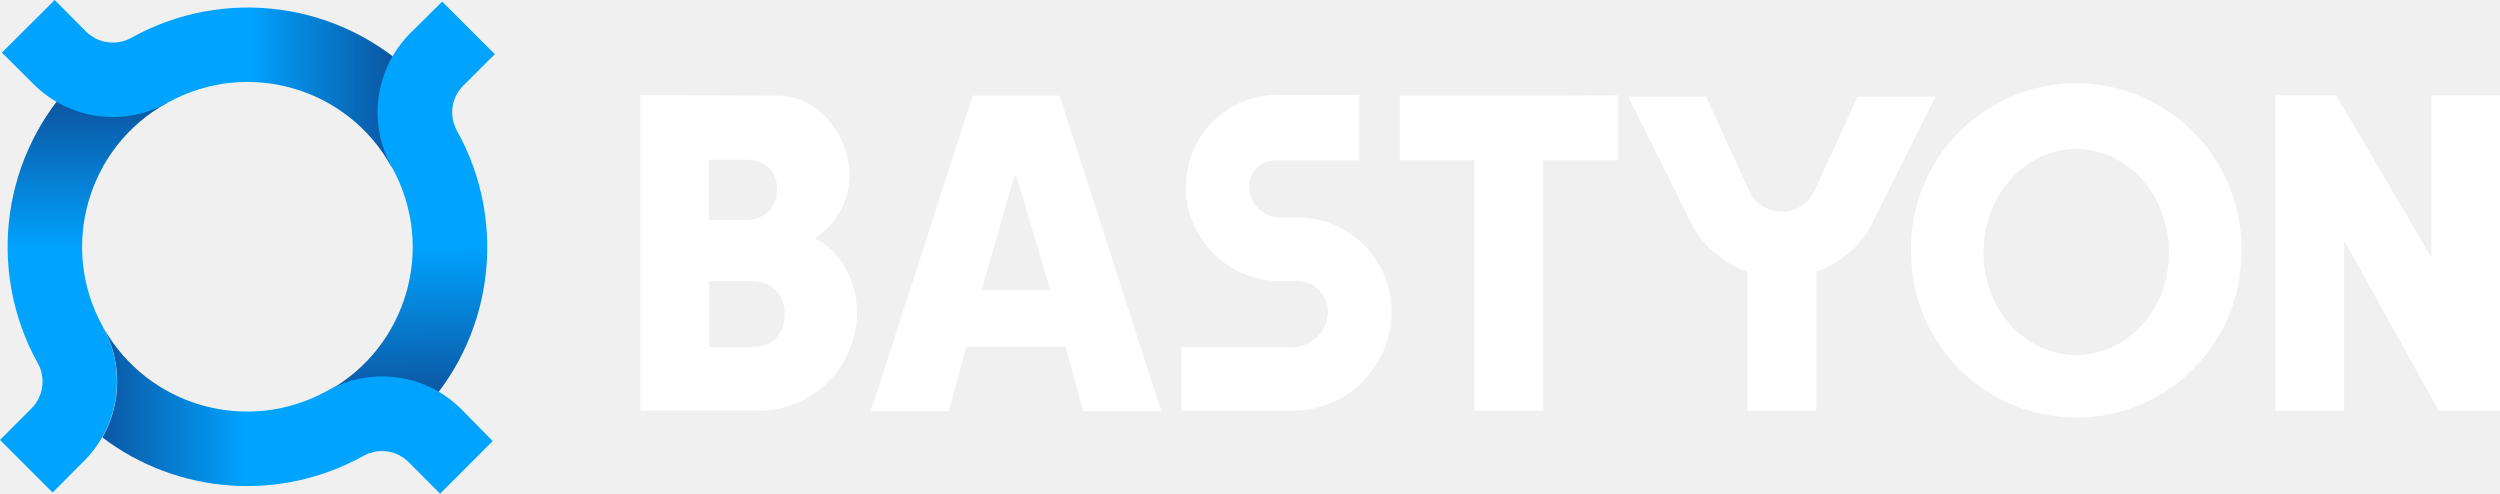
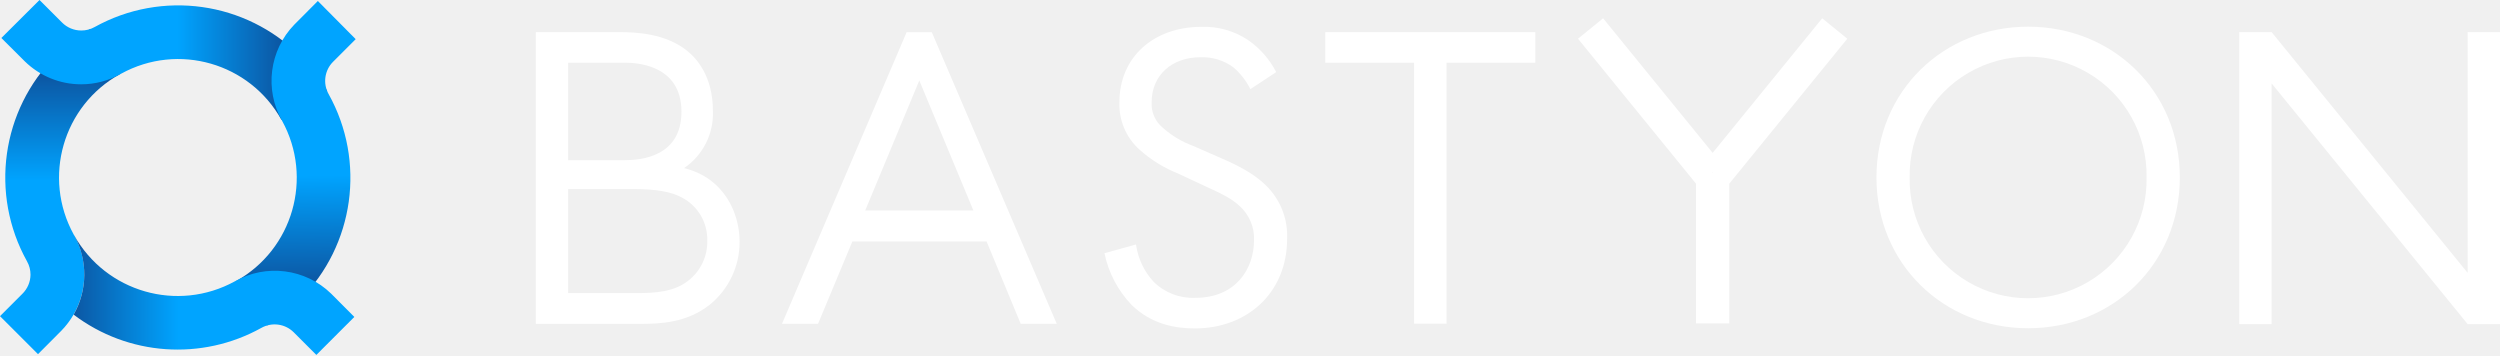
- <svg xmlns="http://www.w3.org/2000/svg" xmlns:xlink="http://www.w3.org/1999/xlink" id="Слой_1" data-name="Слой 1" viewBox="0 0 522.78 103.23">
+ <svg xmlns="http://www.w3.org/2000/svg" xmlns:xlink="http://www.w3.org/1999/xlink" id="Слой_1" data-name="Слой 1" viewBox="0 0 554.77 78.78">
  <defs>
    <style>.cls-1{fill:url(#Безымянный_градиент_7);}.cls-2{fill:url(#Безымянный_градиент_7-2);}.cls-3{fill:url(#Безымянный_градиент_7-3);}.cls-4{fill:url(#Безымянный_градиент_7-4);}.cls-5{fill:#fff;}</style>
-     <linearGradient id="Безымянный_градиент_7" x1="17.43" y1="52.62" x2="17.43" y2="0.59" gradientUnits="userSpaceOnUse">
+     <linearGradient id="Безымянный_градиент_7" x1="13.3" y1="40.16" x2="13.3" y2="0.45" gradientUnits="userSpaceOnUse">
      <stop offset="0" stop-color="#00a4ff" />
      <stop offset="1" stop-color="#142163" />
    </linearGradient>
-     <linearGradient id="Безымянный_градиент_7-2" x1="51.65" y1="17.43" x2="102.81" y2="17.43" xlink:href="#Безымянный_градиент_7" />
-     <linearGradient id="Безымянный_градиент_7-3" x1="86.11" y1="51.16" x2="86.89" y2="104.04" xlink:href="#Безымянный_градиент_7" />
-     <linearGradient id="Безымянный_градиент_7-4" x1="51.85" y1="85.83" x2="0.09" y2="85.83" xlink:href="#Безымянный_градиент_7" />
+     <linearGradient id="Безымянный_градиент_7-2" x1="39.42" y1="13.3" x2="78.46" y2="13.3" xlink:href="#Безымянный_градиент_7" />
+     <linearGradient id="Безымянный_градиент_7-3" x1="65.72" y1="39.05" x2="66.31" y2="79.41" xlink:href="#Безымянный_градиент_7" />
+     <linearGradient id="Безымянный_градиент_7-4" x1="39.57" y1="65.5" x2="0.07" y2="65.5" xlink:href="#Безымянный_градиент_7" />
  </defs>
-   <path class="cls-1" d="M21.57,68.43l-.15-.27h0A34.37,34.37,0,0,1,34.85,21.57l-8.72-13a42,42,0,0,0-9.9,7.66A50.08,50.08,0,0,0,7.9,75.94h0a7.84,7.84,0,0,1,1,3.87,7.85,7.85,0,0,1-2.3,5.57L0,92l11,11,6.81-6.84a23.56,23.56,0,0,0,3.55-4.71,23.49,23.49,0,0,0,.16-23.05Z" />
-   <path class="cls-2" d="M87.22,16.22A50.08,50.08,0,0,0,27.47,7.9h0a7.84,7.84,0,0,1-3.87,1A7.85,7.85,0,0,1,18,6.61L11.44,0,.39,11l6.84,6.81a23.4,23.4,0,0,0,16.38,6.65,23.37,23.37,0,0,0,11.65-3.09h0A34.37,34.37,0,0,1,81.84,34.85L95.14,26.5A45,45,0,0,0,87.22,16.22Z" />
-   <path class="cls-3" d="M87.24,87.11a50.08,50.08,0,0,0,8.33-59.75h0a7.88,7.88,0,0,1,1.29-9.43l6.61-6.6-11-11L85.61,7.12a23.49,23.49,0,0,0-3.57,28h0A34.37,34.37,0,0,1,68.61,81.74l9,12.91A40.1,40.1,0,0,0,87.24,87.11Z" />
-   <path class="cls-4" d="M96.28,85.37a23.49,23.49,0,0,0-28-3.57h0A34.51,34.51,0,0,1,21.57,68.43h0a23.49,23.49,0,0,1-.16,23.05A50.1,50.1,0,0,0,76,95.33h0a7.88,7.88,0,0,1,9.43,1.29l6.6,6.61,11-11Z" />
-   <path class="cls-5" d="M162.53,20c9.31,0,15.13,9.12,15.13,16.68a15.9,15.9,0,0,1-7.18,13.1V50c4.85,1.94,8.73,8.34,8.73,15.42a20.59,20.59,0,0,1-20.76,20.47H133.92v-66Zm-14.26,26H156c4,0,6.5-2.62,6.5-6.69,0-3.39-2.52-5.92-6.5-5.92h-7.76Zm0,26.58h8.83c4.27,0,7-2.23,7-7.18a6.51,6.51,0,0,0-6.69-6.6h-9.12Z" />
-   <path class="cls-5" d="M338.37,19.94V33.5H322.65V85.91H308.3V33.5H292.72V20h32.65" />
-   <path class="cls-5" d="M221.58,20l21.24,66h-16.3l-3.69-13.48H202.08l-3.69,13.48H182.1l21.31-66h18.17ZM205.28,60.6h14.36l-7.08-23.76h-.48Z" />
-   <path class="cls-5" d="M399.64,52.79a34.54,34.54,0,1,1,69.06,0,34.53,34.53,0,1,1-69.06,0Zm15.13,0c0,11.93,8.63,21.44,19.4,21.44s19.4-9.51,19.4-21.44-8.63-21.63-19.4-21.63S414.77,40.86,414.77,52.79Z" />
-   <polygon class="cls-5" points="508.42 19.95 508.42 53.81 488.54 19.95 475.8 19.95 475.83 85.91 490.19 85.91 490.19 50.31 509.98 85.91 522.78 85.91 522.78 19.95 508.42 19.95" />
-   <path class="cls-5" d="M271.28,45.47h-3.67a6.37,6.37,0,0,1-6.36-6.36,5.34,5.34,0,0,1,5.5-5.58l1.1-.27c2.12,0,8.43-13.32,0-13.32l-.87-.09a19.15,19.15,0,0,0-19,19.25,19.7,19.7,0,0,0,19.68,19.68h3.67a6.37,6.37,0,0,1,6.36,6.36,7.46,7.46,0,0,1-7.45,7.45H247.08V85.91h23.11A20.79,20.79,0,0,0,291,65.15,19.7,19.7,0,0,0,271.28,45.47Z" />
-   <rect class="cls-5" x="266.75" y="19.87" width="17.48" height="13.67" />
-   <path class="cls-5" d="M388.44,20.2l-8.93,19.57h0a7.54,7.54,0,0,1-13.81,0h0L356.76,20.2h-16.3l13.64,27.32h0a21.4,21.4,0,0,0,11.31,9.32V85.91H379.8V56.84a21.4,21.4,0,0,0,11.29-9.32h0L404.74,20.2Z" />
+   <path class="cls-1" d="M16.46,52.23l-.11-.2h0A26.23,26.23,0,0,1,26.6,16.46L19.94,6.51a32,32,0,0,0-7.56,5.85A38.22,38.22,0,0,0,6,58H6a6,6,0,0,1,.77,3A6,6,0,0,1,5,65.16l-5,5,8.43,8.43,5.2-5.22a18,18,0,0,0,2.71-3.59,17.93,17.93,0,0,0,.12-17.59Z" />
+   <path class="cls-2" d="M66.57,12.38A38.22,38.22,0,0,0,21,6h0a6,6,0,0,1-3,.77A6,6,0,0,1,13.77,5l-5-5L.3,8.43l5.22,5.2A17.86,17.86,0,0,0,18,18.71a17.84,17.84,0,0,0,8.89-2.36h0A26.23,26.23,0,0,1,62.46,26.6l10.14-6.38A34.35,34.35,0,0,0,66.57,12.38Z" />
+   <path class="cls-3" d="M66.58,66.49a38.22,38.22,0,0,0,6.35-45.6h0a6,6,0,0,1,1-7.2l5-5L70.53.22l-5.2,5.22a17.93,17.93,0,0,0-2.72,21.39h0A26.23,26.23,0,0,1,52.37,62.38l6.86,9.85A30.6,30.6,0,0,0,66.58,66.49Z" />
+   <path class="cls-4" d="M73.48,65.16a17.93,17.93,0,0,0-21.39-2.72h0A26.34,26.34,0,0,1,16.46,52.23h0a17.93,17.93,0,0,1-.12,17.59A38.24,38.24,0,0,0,58,72.76h0a6,6,0,0,1,7.2,1l5,5,8.43-8.43Z" />
+   <path class="cls-5" d="M137.54,7.13c3.59,0,10.09.29,14.84,4.07,2,1.55,5.82,5.53,5.82,13.39a14.6,14.6,0,0,1-6.4,12.71c9,2.23,12.32,10.09,12.32,16.3a17.88,17.88,0,0,1-6.6,14c-5.14,4.07-11.06,4.27-15.52,4.27H118.9V7.13ZM126.08,35.55h12.43c3.78,0,12.71-.78,12.71-10.77,0-10.67-10.48-10.86-12.51-10.86H126.08Zm0,29.49h15.25c4.17,0,8.25-.29,11.35-2.72a10.9,10.9,0,0,0,4.27-8.92,10.48,10.48,0,0,0-5.53-9.51c-2.42-1.36-5.82-1.94-11-1.94H126.08Z" />
+   <path class="cls-5" d="M277.47,19.78a15.6,15.6,0,0,0-3.78-4.85,11.64,11.64,0,0,0-7.27-2.23c-6.4,0-10.86,4-10.86,10A6.78,6.78,0,0,0,258,28.32a21.13,21.13,0,0,0,6.79,4.07L271,35.11c3.78,1.65,7.27,3.4,10,6.11A15.57,15.57,0,0,1,285.62,53c0,11.93-8.83,19.88-20.47,19.88-4.27,0-9.6-.87-14.06-5.24a23.45,23.45,0,0,1-6-11.45l7-1.94a15.27,15.27,0,0,0,3.88,8.25,12.37,12.37,0,0,0,9.31,3.59c8.83,0,13-6.3,13-12.8a9.65,9.65,0,0,0-3.2-7.57c-1.84-1.75-4.37-2.91-7.76-4.46l-5.82-2.72a28.66,28.66,0,0,1-8.63-5.33,13.44,13.44,0,0,1-4.46-10.57c0-10,7.66-16.68,18.14-16.68a17.53,17.53,0,0,1,10.38,2.91A19.57,19.57,0,0,1,283.2,16Z" />
+   <path class="cls-5" d="M321,13.92V71.83H313.8V13.92H294.09V7.13H340.7v6.79Z" />
+   <path class="cls-5" d="M416.4,39.38c0-19.3,15-33.46,33.66-33.46s33.66,14.16,33.66,33.46-14.94,33.46-33.66,33.46S416.4,58.58,416.4,39.38Zm7.37,0a26.29,26.29,0,1,0,52.57,0,26.29,26.29,0,1,0-52.57,0Z" />
+   <path class="cls-5" d="M226.5,71.85h8L206.77,7.14h-5.58v0L173.53,71.85h8l7.62-18.27h29.78ZM192,46.7l12-28.84L216,46.7Z" />
+   <polygon class="cls-5" points="547.59 7.13 547.59 60.55 504.09 7.13 504.09 7.13 504.09 7.13 504.09 7.13 504.09 7.13 496.91 7.13 496.91 71.93 504.09 71.93 504.09 18.51 547.59 71.92 547.59 71.93 554.77 71.93 554.77 7.13 547.59 7.13" />
+   <path class="cls-5" d="M409.93,8.59l-5.57-4.53L380.05,33.92,355.74,4.06l-5.57,4.53,26.19,32.17v31h7.38v-31ZM380.17,38.36h-.23l.11-.09Z" />
</svg>
